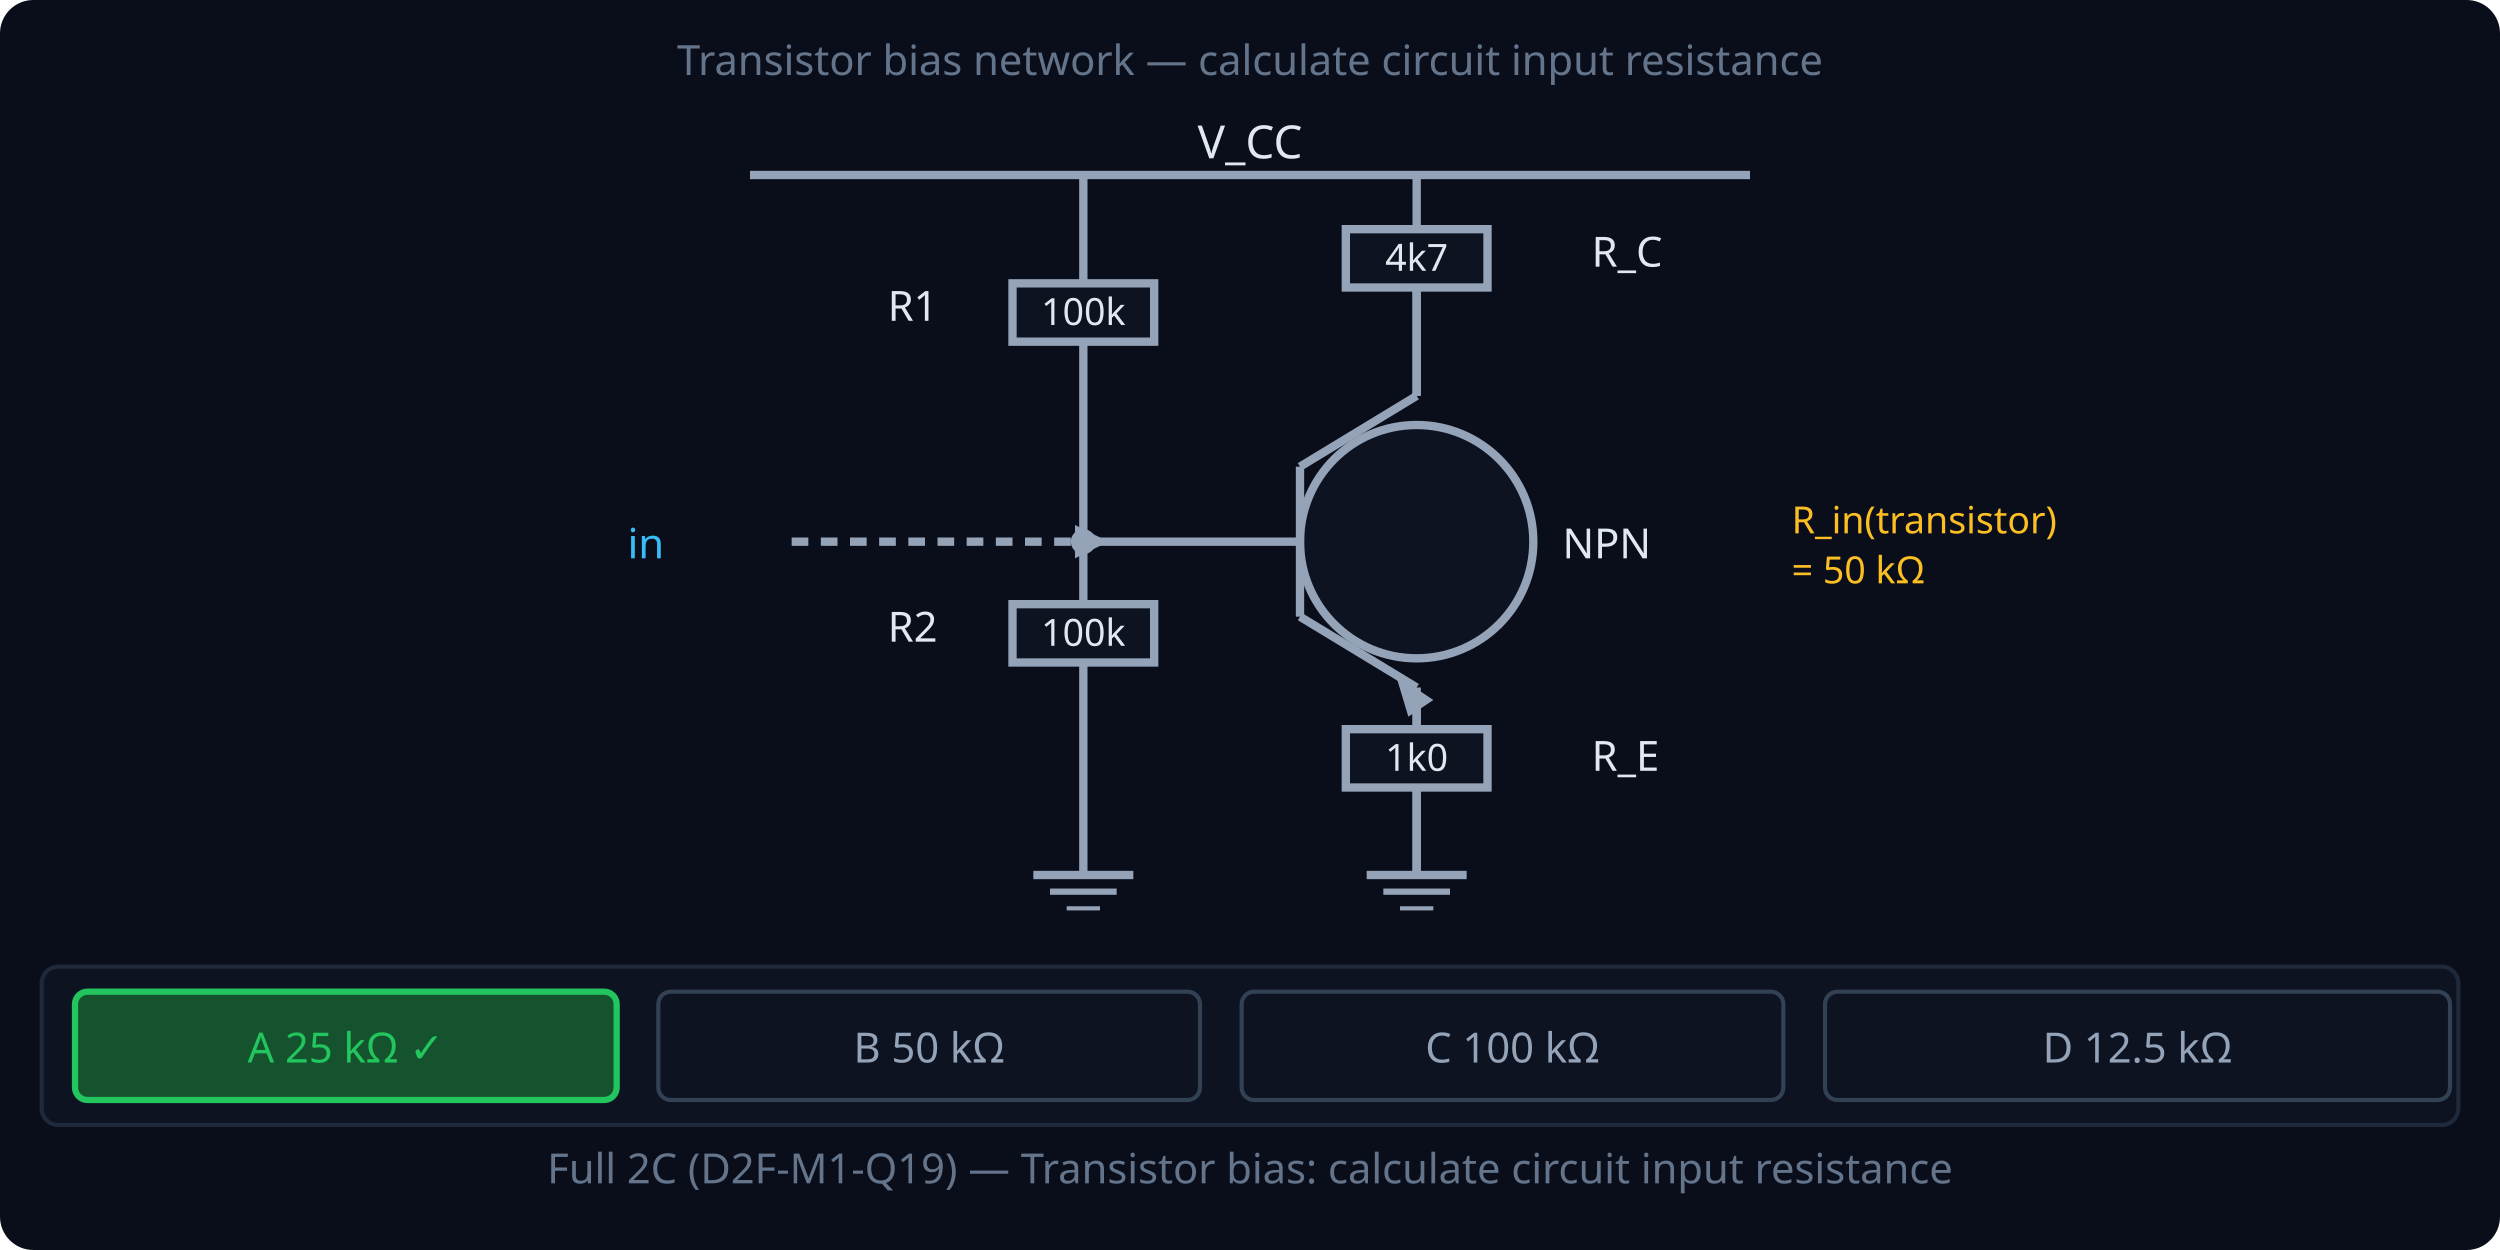
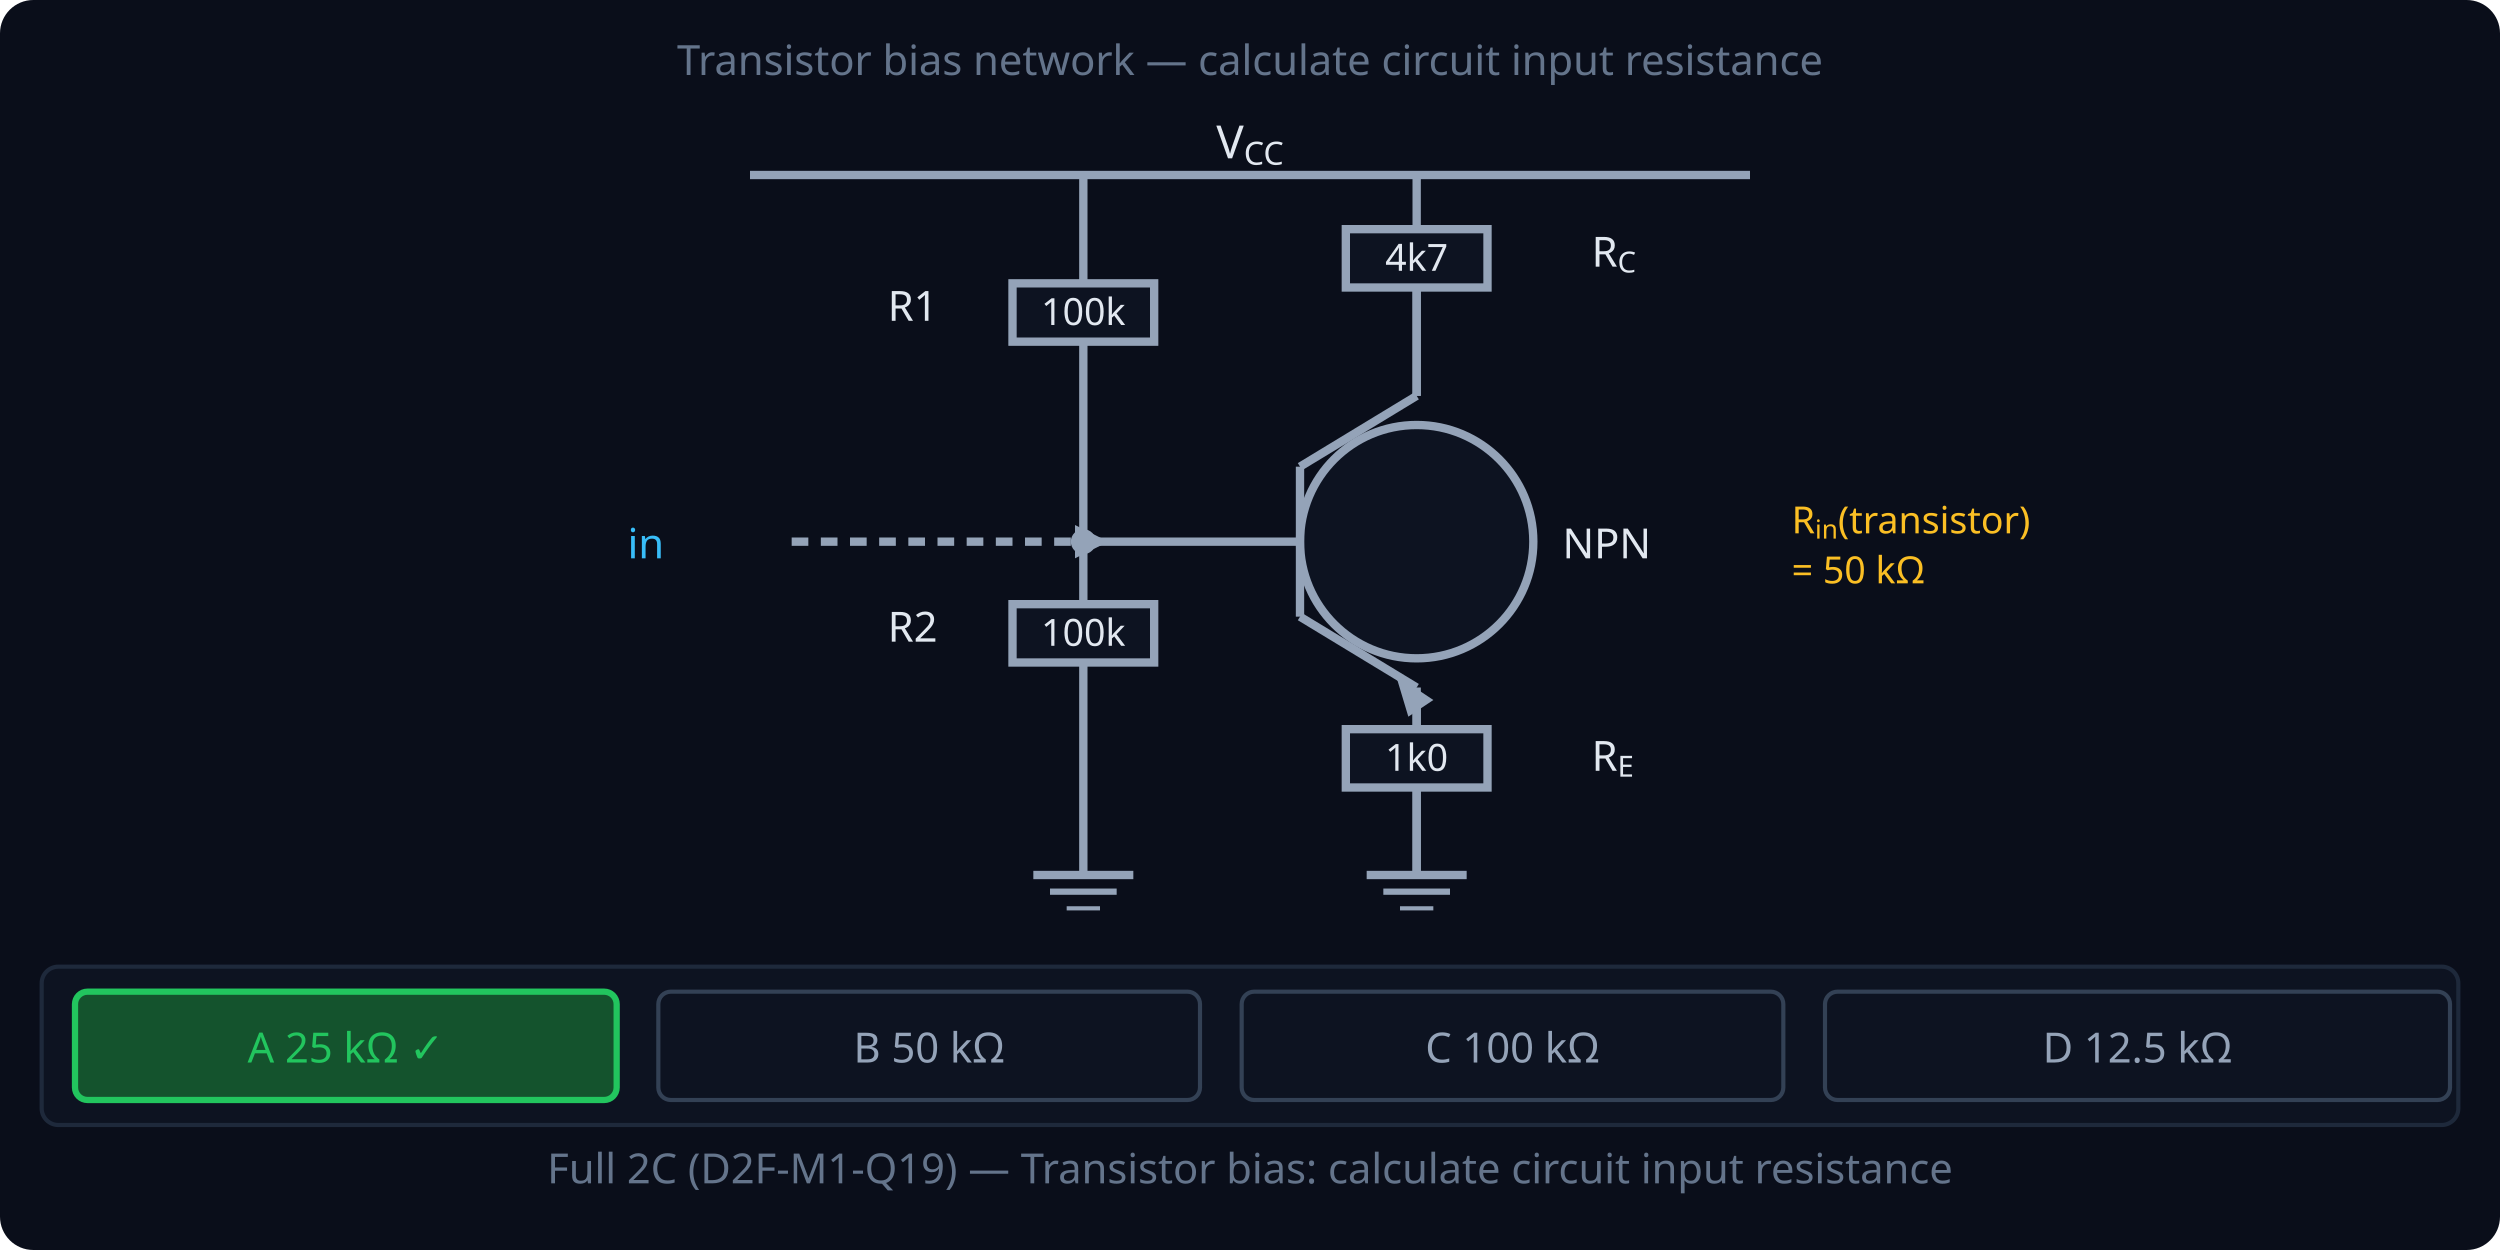
<svg xmlns="http://www.w3.org/2000/svg" viewBox="0 0 600 300" width="600" height="300">
  <rect width="600" height="300" rx="8" fill="#0a0e1a" />
  <text x="300" y="18" font-family="IBM Plex Sans" font-size="10" fill="#64748b" text-anchor="middle">Transistor bias network — calculate circuit input resistance</text>
-   <text x="300" y="38" font-family="IBM Plex Mono" font-size="11" fill="#e2e8f0" text-anchor="middle">V_CC</text>
+   <text x="300" y="38" font-family="IBM Plex Mono" font-size="11" fill="#e2e8f0" text-anchor="middle">V<tspan baseline-shift="sub" font-size="70%">CC</tspan>
+   </text>
  <line x1="180" y1="42" x2="420" y2="42" stroke="#94a3b8" stroke-width="2" />
  <line x1="260" y1="42" x2="260" y2="68" stroke="#94a3b8" stroke-width="2" />
  <rect x="243" y="68" width="34" height="14" rx="0" fill="#0d1321" stroke="#94a3b8" stroke-width="2" />
  <text x="260" y="78" font-family="IBM Plex Mono" font-size="9" fill="#e2e8f0" text-anchor="middle">100k</text>
  <line x1="260" y1="82" x2="260" y2="130" stroke="#94a3b8" stroke-width="2" />
  <text x="225" y="77" font-family="IBM Plex Mono" font-size="10" fill="#e2e8f0" text-anchor="end">R1</text>
  <line x1="260" y1="130" x2="260" y2="145" stroke="#94a3b8" stroke-width="2" />
  <rect x="243" y="145" width="34" height="14" rx="0" fill="#0d1321" stroke="#94a3b8" stroke-width="2" />
  <text x="260" y="155" font-family="IBM Plex Mono" font-size="9" fill="#e2e8f0" text-anchor="middle">100k</text>
  <line x1="260" y1="159" x2="260" y2="210" stroke="#94a3b8" stroke-width="2" />
  <line x1="248" y1="210" x2="272" y2="210" stroke="#94a3b8" stroke-width="2" />
  <line x1="252" y1="214" x2="268" y2="214" stroke="#94a3b8" stroke-width="1.5" />
  <line x1="256" y1="218" x2="264" y2="218" stroke="#94a3b8" stroke-width="1" />
  <text x="225" y="154" font-family="IBM Plex Mono" font-size="10" fill="#e2e8f0" text-anchor="end">R2</text>
  <line x1="190" y1="130" x2="260" y2="130" stroke="#94a3b8" stroke-width="2" stroke-dasharray="4,3" />
  <polygon points="258,126 266,130 258,134" fill="#94a3b8" />
  <text x="155" y="134" font-family="IBM Plex Mono" font-size="10" fill="#38bdf8" text-anchor="middle">in</text>
  <circle cx="260" cy="130" r="3" fill="#94a3b8" />
  <circle cx="340" cy="130" r="28" fill="#0d1321" stroke="#94a3b8" stroke-width="2" />
  <line x1="260" y1="130" x2="312" y2="130" stroke="#94a3b8" stroke-width="2" />
  <line x1="312" y1="112" x2="312" y2="148" stroke="#94a3b8" stroke-width="2" />
  <line x1="312" y1="112" x2="340" y2="95" stroke="#94a3b8" stroke-width="2" />
  <line x1="340" y1="95" x2="340" y2="55" stroke="#94a3b8" stroke-width="2" />
  <line x1="312" y1="148" x2="340" y2="165" stroke="#94a3b8" stroke-width="2" />
  <polygon points="335,162 344,168 338,172" fill="#94a3b8" />
  <line x1="340" y1="165" x2="340" y2="210" stroke="#94a3b8" stroke-width="2" />
  <text x="375" y="134" font-family="IBM Plex Mono" font-size="10" fill="#e2e8f0">NPN</text>
  <line x1="340" y1="42" x2="340" y2="55" stroke="#94a3b8" stroke-width="2" />
  <rect x="323" y="55" width="34" height="14" rx="0" fill="#0d1321" stroke="#94a3b8" stroke-width="2" />
  <text x="340" y="65" font-family="IBM Plex Mono" font-size="9" fill="#e2e8f0" text-anchor="middle">4k7</text>
  <line x1="340" y1="69" x2="340" y2="95" stroke="#94a3b8" stroke-width="2" />
-   <text x="382" y="64" font-family="IBM Plex Mono" font-size="10" fill="#e2e8f0">R_C</text>
+   <text x="382" y="64" font-family="IBM Plex Mono" font-size="10" fill="#e2e8f0">R<tspan baseline-shift="sub" font-size="70%">C</tspan>
+   </text>
  <rect x="323" y="175" width="34" height="14" rx="0" fill="#0d1321" stroke="#94a3b8" stroke-width="2" />
  <text x="340" y="185" font-family="IBM Plex Mono" font-size="9" fill="#e2e8f0" text-anchor="middle">1k0</text>
  <line x1="340" y1="169" x2="340" y2="175" stroke="#94a3b8" stroke-width="2" />
  <line x1="340" y1="189" x2="340" y2="210" stroke="#94a3b8" stroke-width="2" />
  <line x1="328" y1="210" x2="352" y2="210" stroke="#94a3b8" stroke-width="2" />
  <line x1="332" y1="214" x2="348" y2="214" stroke="#94a3b8" stroke-width="1.5" />
  <line x1="336" y1="218" x2="344" y2="218" stroke="#94a3b8" stroke-width="1" />
-   <text x="382" y="185" font-family="IBM Plex Mono" font-size="10" fill="#e2e8f0">R_E</text>
-   <text x="430" y="128" font-family="IBM Plex Mono" font-size="9" fill="#fbbf24">R_in(transistor)</text>
+   <text x="382" y="185" font-family="IBM Plex Mono" font-size="10" fill="#e2e8f0">R<tspan baseline-shift="sub" font-size="70%">E</tspan>
+   </text>
+   <text x="430" y="128" font-family="IBM Plex Mono" font-size="9" fill="#fbbf24">R<tspan baseline-shift="sub" font-size="70%">in</tspan>(transistor)</text>
  <text x="430" y="140" font-family="IBM Plex Mono" font-size="9" fill="#fbbf24">= 50 kΩ</text>
  <rect x="10" y="232" width="580" height="38" rx="4" fill="#0d1321" stroke="#1e293b" stroke-width="1" />
  <rect x="18" y="238" width="130" height="26" rx="3" fill="#14532d" stroke="#22c55e" stroke-width="1.5" />
  <text x="83" y="255" font-family="IBM Plex Mono" font-size="10" fill="#22c55e" text-anchor="middle">A  25 kΩ ✓</text>
  <rect x="158" y="238" width="130" height="26" rx="3" fill="#0d1321" stroke="#334155" stroke-width="1" />
  <text x="223" y="255" font-family="IBM Plex Mono" font-size="10" fill="#94a3b8" text-anchor="middle">B  50 kΩ</text>
  <rect x="298" y="238" width="130" height="26" rx="3" fill="#0d1321" stroke="#334155" stroke-width="1" />
  <text x="363" y="255" font-family="IBM Plex Mono" font-size="10" fill="#94a3b8" text-anchor="middle">C  100 kΩ</text>
  <rect x="438" y="238" width="150" height="26" rx="3" fill="#0d1321" stroke="#334155" stroke-width="1" />
  <text x="513" y="255" font-family="IBM Plex Mono" font-size="10" fill="#94a3b8" text-anchor="middle">D  12.5 kΩ</text>
  <text x="300" y="284" font-family="IBM Plex Sans" font-size="10" fill="#64748b" text-anchor="middle">Full 2C (D2F-M1-Q19) — Transistor bias: calculate circuit input resistance</text>
</svg>
